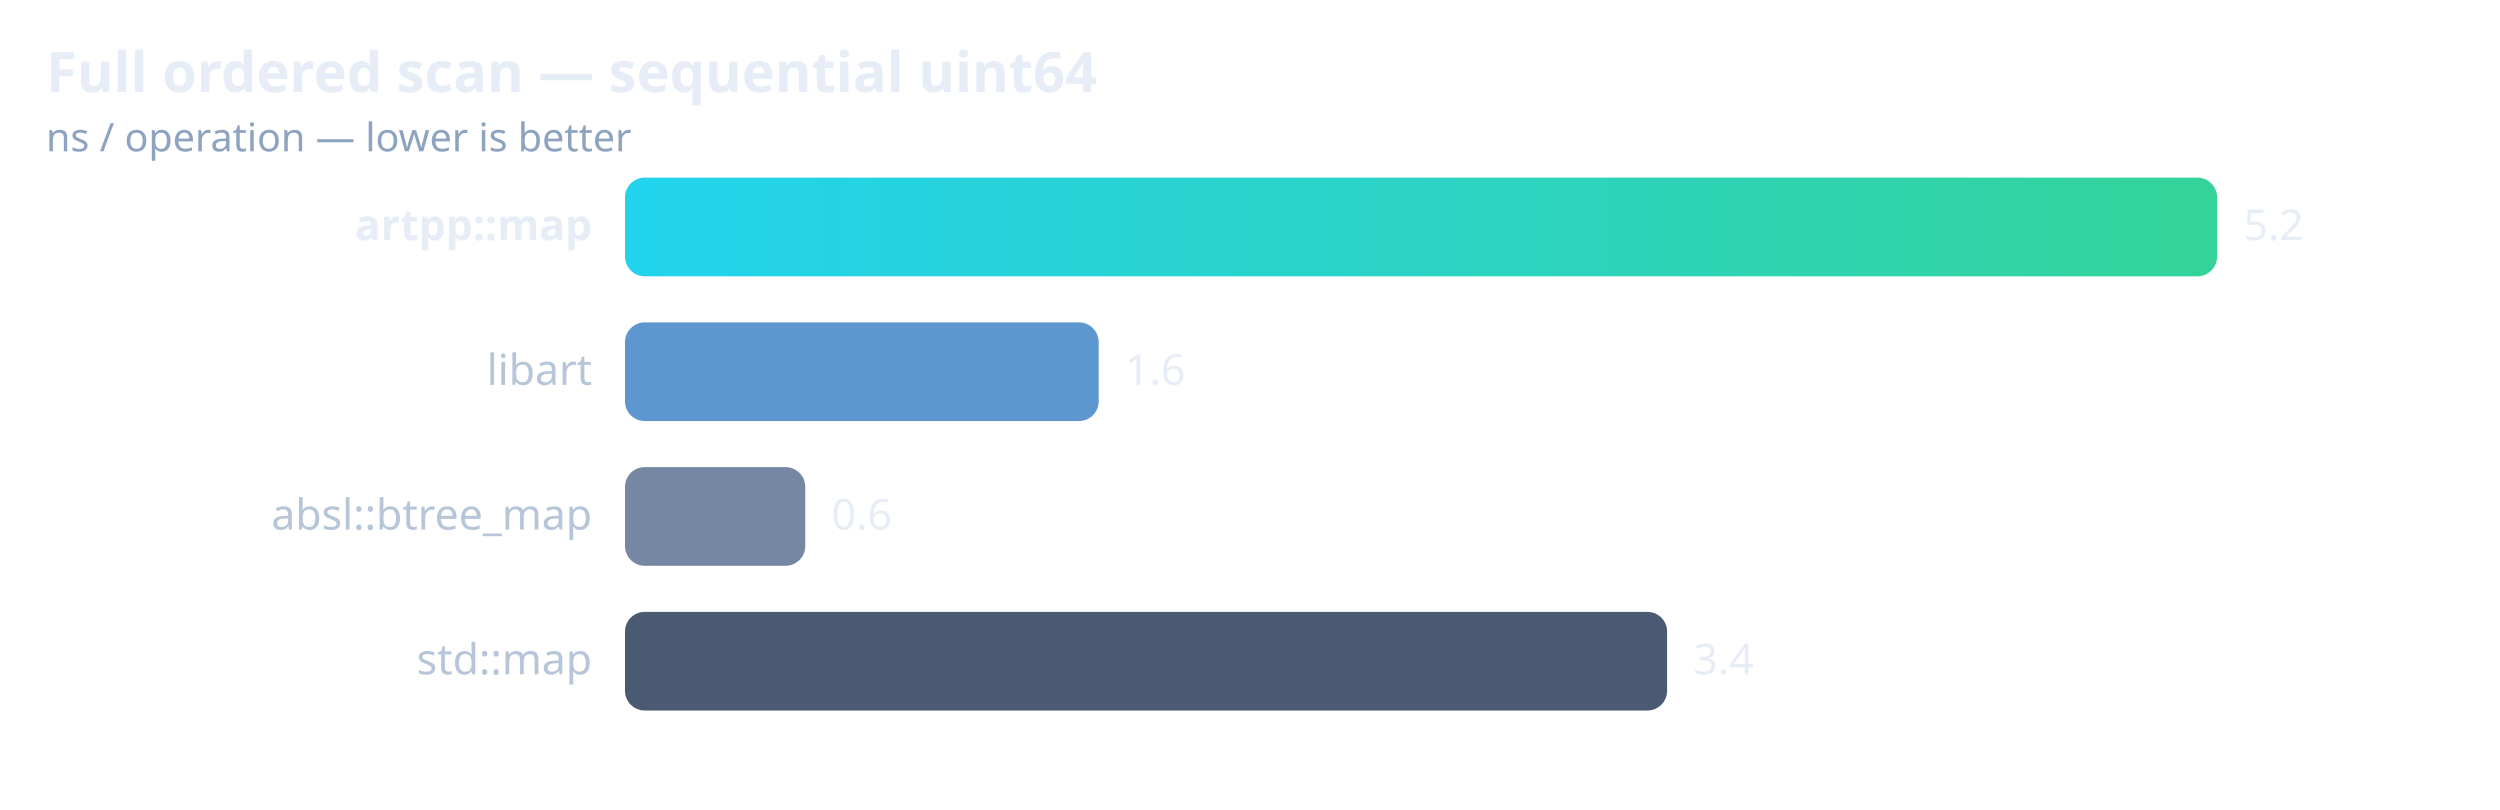
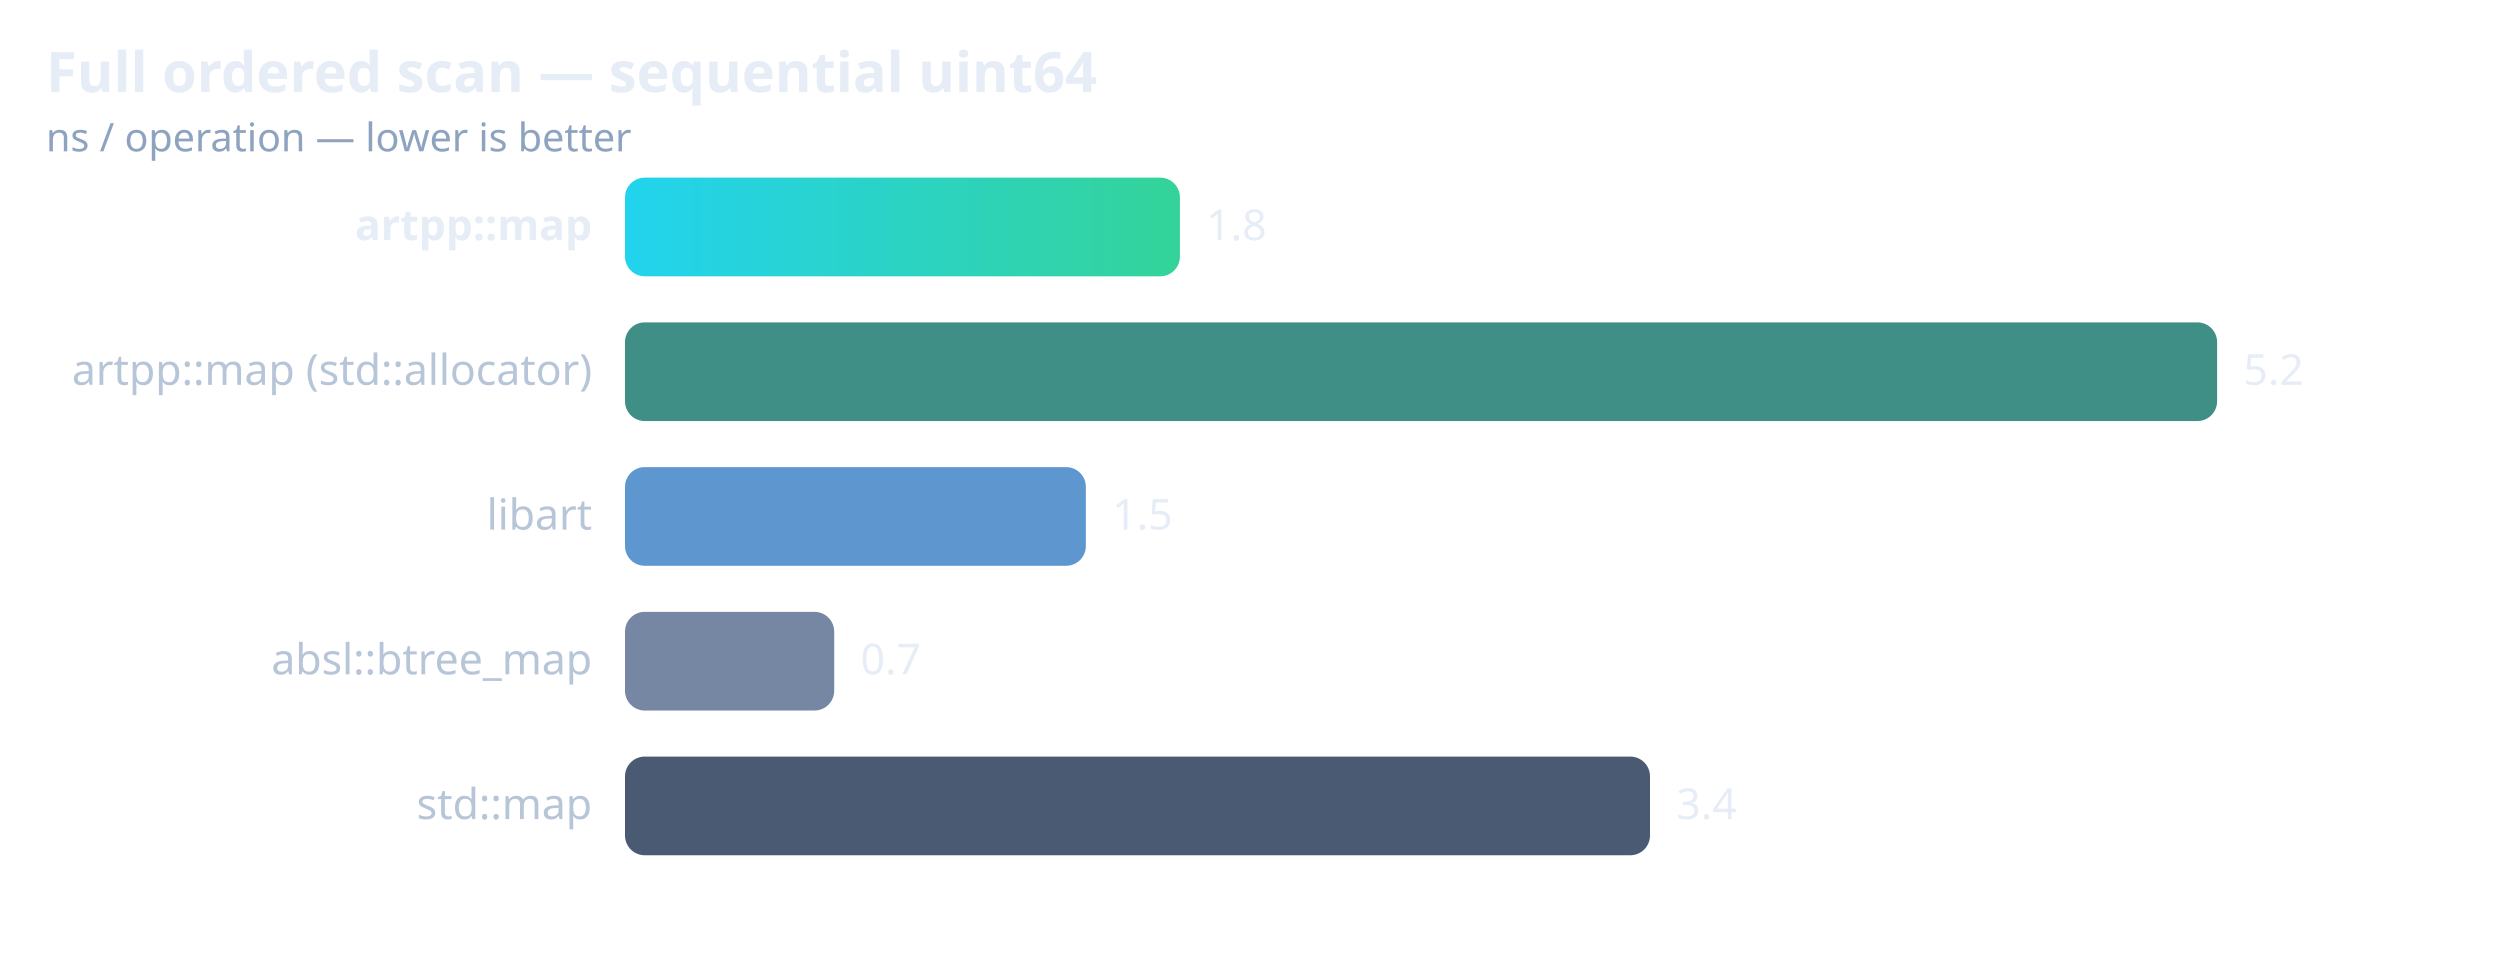
- <svg xmlns="http://www.w3.org/2000/svg" viewBox="0 0 760 246" font-family="ui-sans-serif, system-ui, sans-serif" role="img" aria-label="Full ordered scan — sequential uint64">
+ <svg xmlns="http://www.w3.org/2000/svg" viewBox="0 0 760 290" font-family="ui-sans-serif, system-ui, sans-serif" role="img" aria-label="Full ordered scan — sequential uint64">
  <defs>
    <linearGradient id="hot" x1="0" y1="0" x2="1" y2="0">
      <stop offset="0" stop-color="#22d3ee" />
      <stop offset="1" stop-color="#34d399" />
    </linearGradient>
    <linearGradient id="hot2" x1="0" y1="0" x2="1" y2="0">
      <stop offset="0" stop-color="#34d399" />
      <stop offset="1" stop-color="#a3e635" />
    </linearGradient>
  </defs>
  <text x="14" y="28" font-size="17" font-weight="600" fill="#e6edf6">Full ordered scan — sequential uint64</text>
  <text x="14" y="46" font-size="12" fill="#8da3bf">ns / operation — lower is better</text>
  <text x="180" y="73.0" font-size="13" font-weight="600" fill="#e6edf6" text-anchor="end">artpp::map</text>
-   <rect x="190" y="54" width="484.0" height="30" rx="6" fill="url(#hot)" />
-   <text x="682.0" y="73.0" font-size="13" fill="#e6edf6">5.2</text>
-   <text x="180" y="117.0" font-size="13" font-weight="400" fill="#b7c5d8" text-anchor="end">libart</text>
-   <rect x="190" y="98" width="144.0" height="30" rx="6" fill="#5e97d0" />
-   <text x="341.992" y="117.0" font-size="13" fill="#e6edf6">1.6</text>
-   <text x="180" y="161.0" font-size="13" font-weight="400" fill="#b7c5d8" text-anchor="end">absl::btree_map</text>
-   <rect x="190" y="142" width="54.8" height="30" rx="6" fill="#7587a3" />
-   <text x="252.81" y="161.0" font-size="13" fill="#e6edf6">0.6</text>
-   <text x="180" y="205.0" font-size="13" font-weight="400" fill="#b7c5d8" text-anchor="end">std::map</text>
-   <rect x="190" y="186" width="316.8" height="30" rx="6" fill="#4a5a73" />
-   <text x="514.783" y="205.0" font-size="13" fill="#e6edf6">3.4</text>
+   <rect x="190" y="54" width="168.7" height="30" rx="6" fill="url(#hot)" />
+   <text x="366.709" y="73.0" font-size="13" fill="#e6edf6">1.8</text>
+   <text x="180" y="117.0" font-size="13" font-weight="400" fill="#b7c5d8" text-anchor="end">artpp::map (std::allocator)</text>
+   <rect x="190" y="98" width="484.0" height="30" rx="6" fill="#3f8f86" />
+   <text x="682.0" y="117.0" font-size="13" fill="#e6edf6">5.2</text>
+   <text x="180" y="161.0" font-size="13" font-weight="400" fill="#b7c5d8" text-anchor="end">libart</text>
+   <rect x="190" y="142" width="140.1" height="30" rx="6" fill="#5e97d0" />
+   <text x="338.13" y="161.0" font-size="13" fill="#e6edf6">1.5</text>
+   <text x="180" y="205.0" font-size="13" font-weight="400" fill="#b7c5d8" text-anchor="end">absl::btree_map</text>
+   <rect x="190" y="186" width="63.6" height="30" rx="6" fill="#7587a3" />
+   <text x="261.611" y="205.0" font-size="13" fill="#e6edf6">0.7</text>
+   <text x="180" y="249.0" font-size="13" font-weight="400" fill="#b7c5d8" text-anchor="end">std::map</text>
+   <rect x="190" y="230" width="311.6" height="30" rx="6" fill="#4a5a73" />
+   <text x="509.604" y="249.0" font-size="13" fill="#e6edf6">3.4</text>
</svg>
